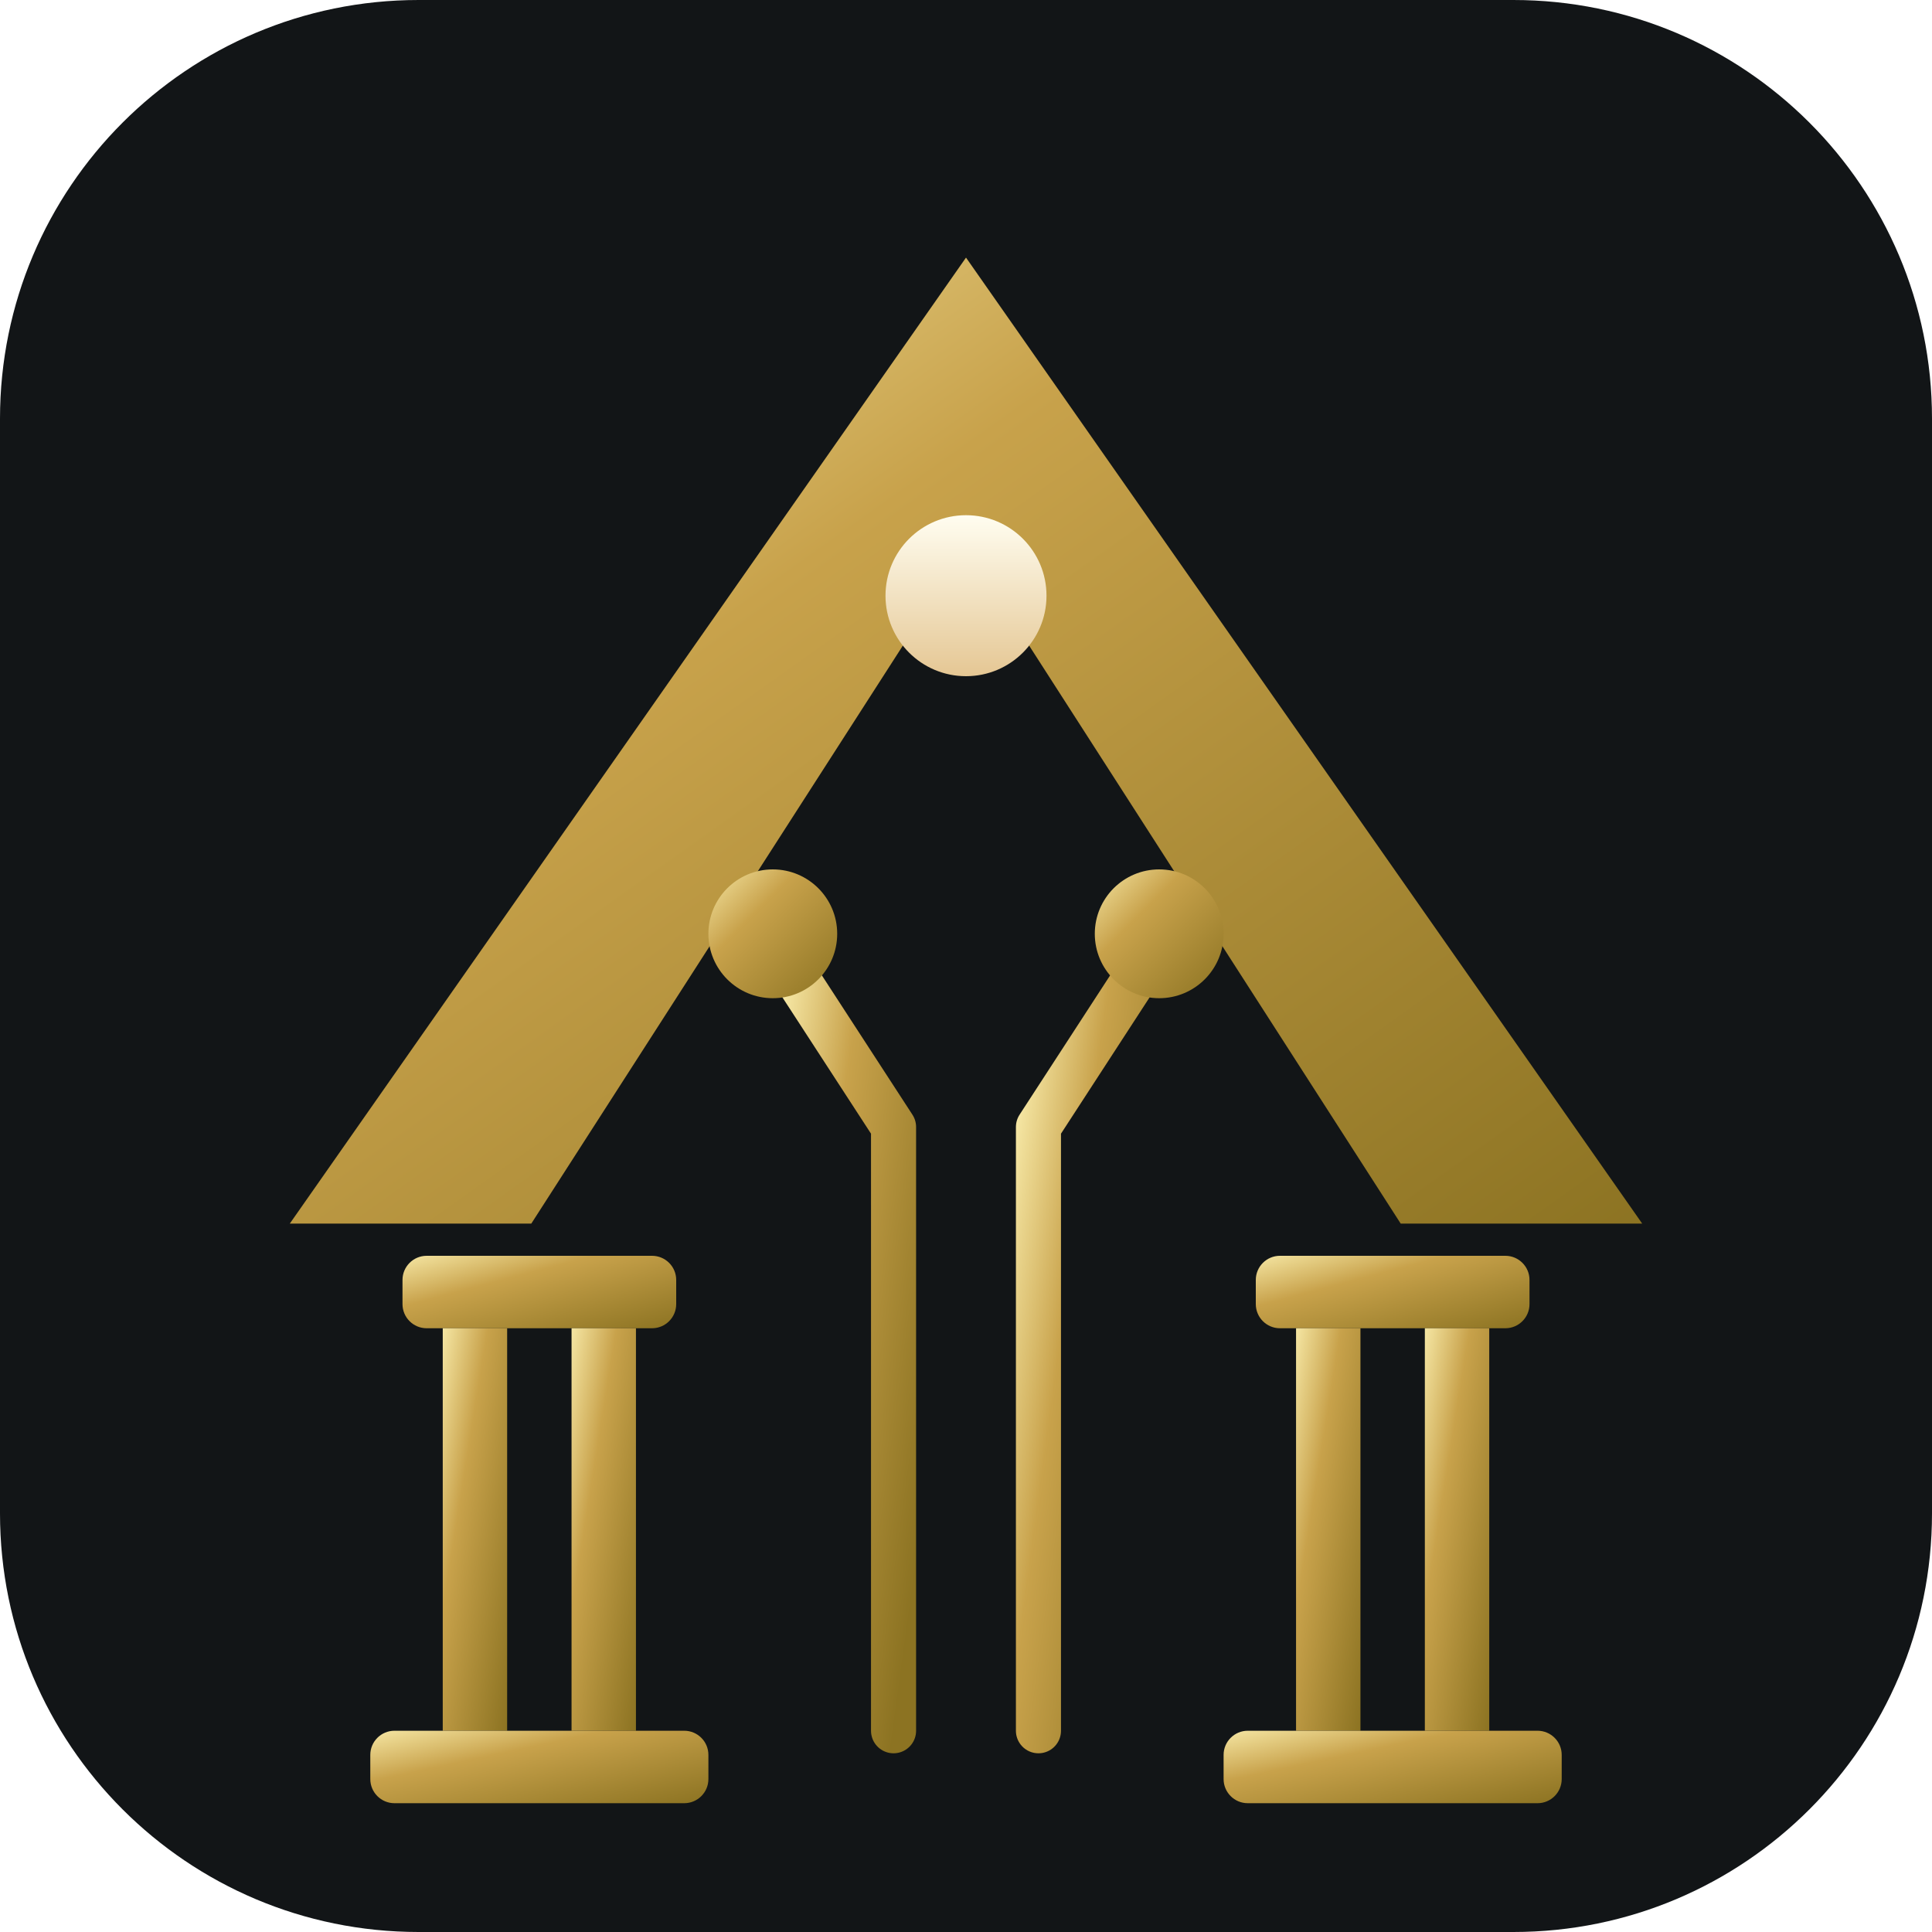
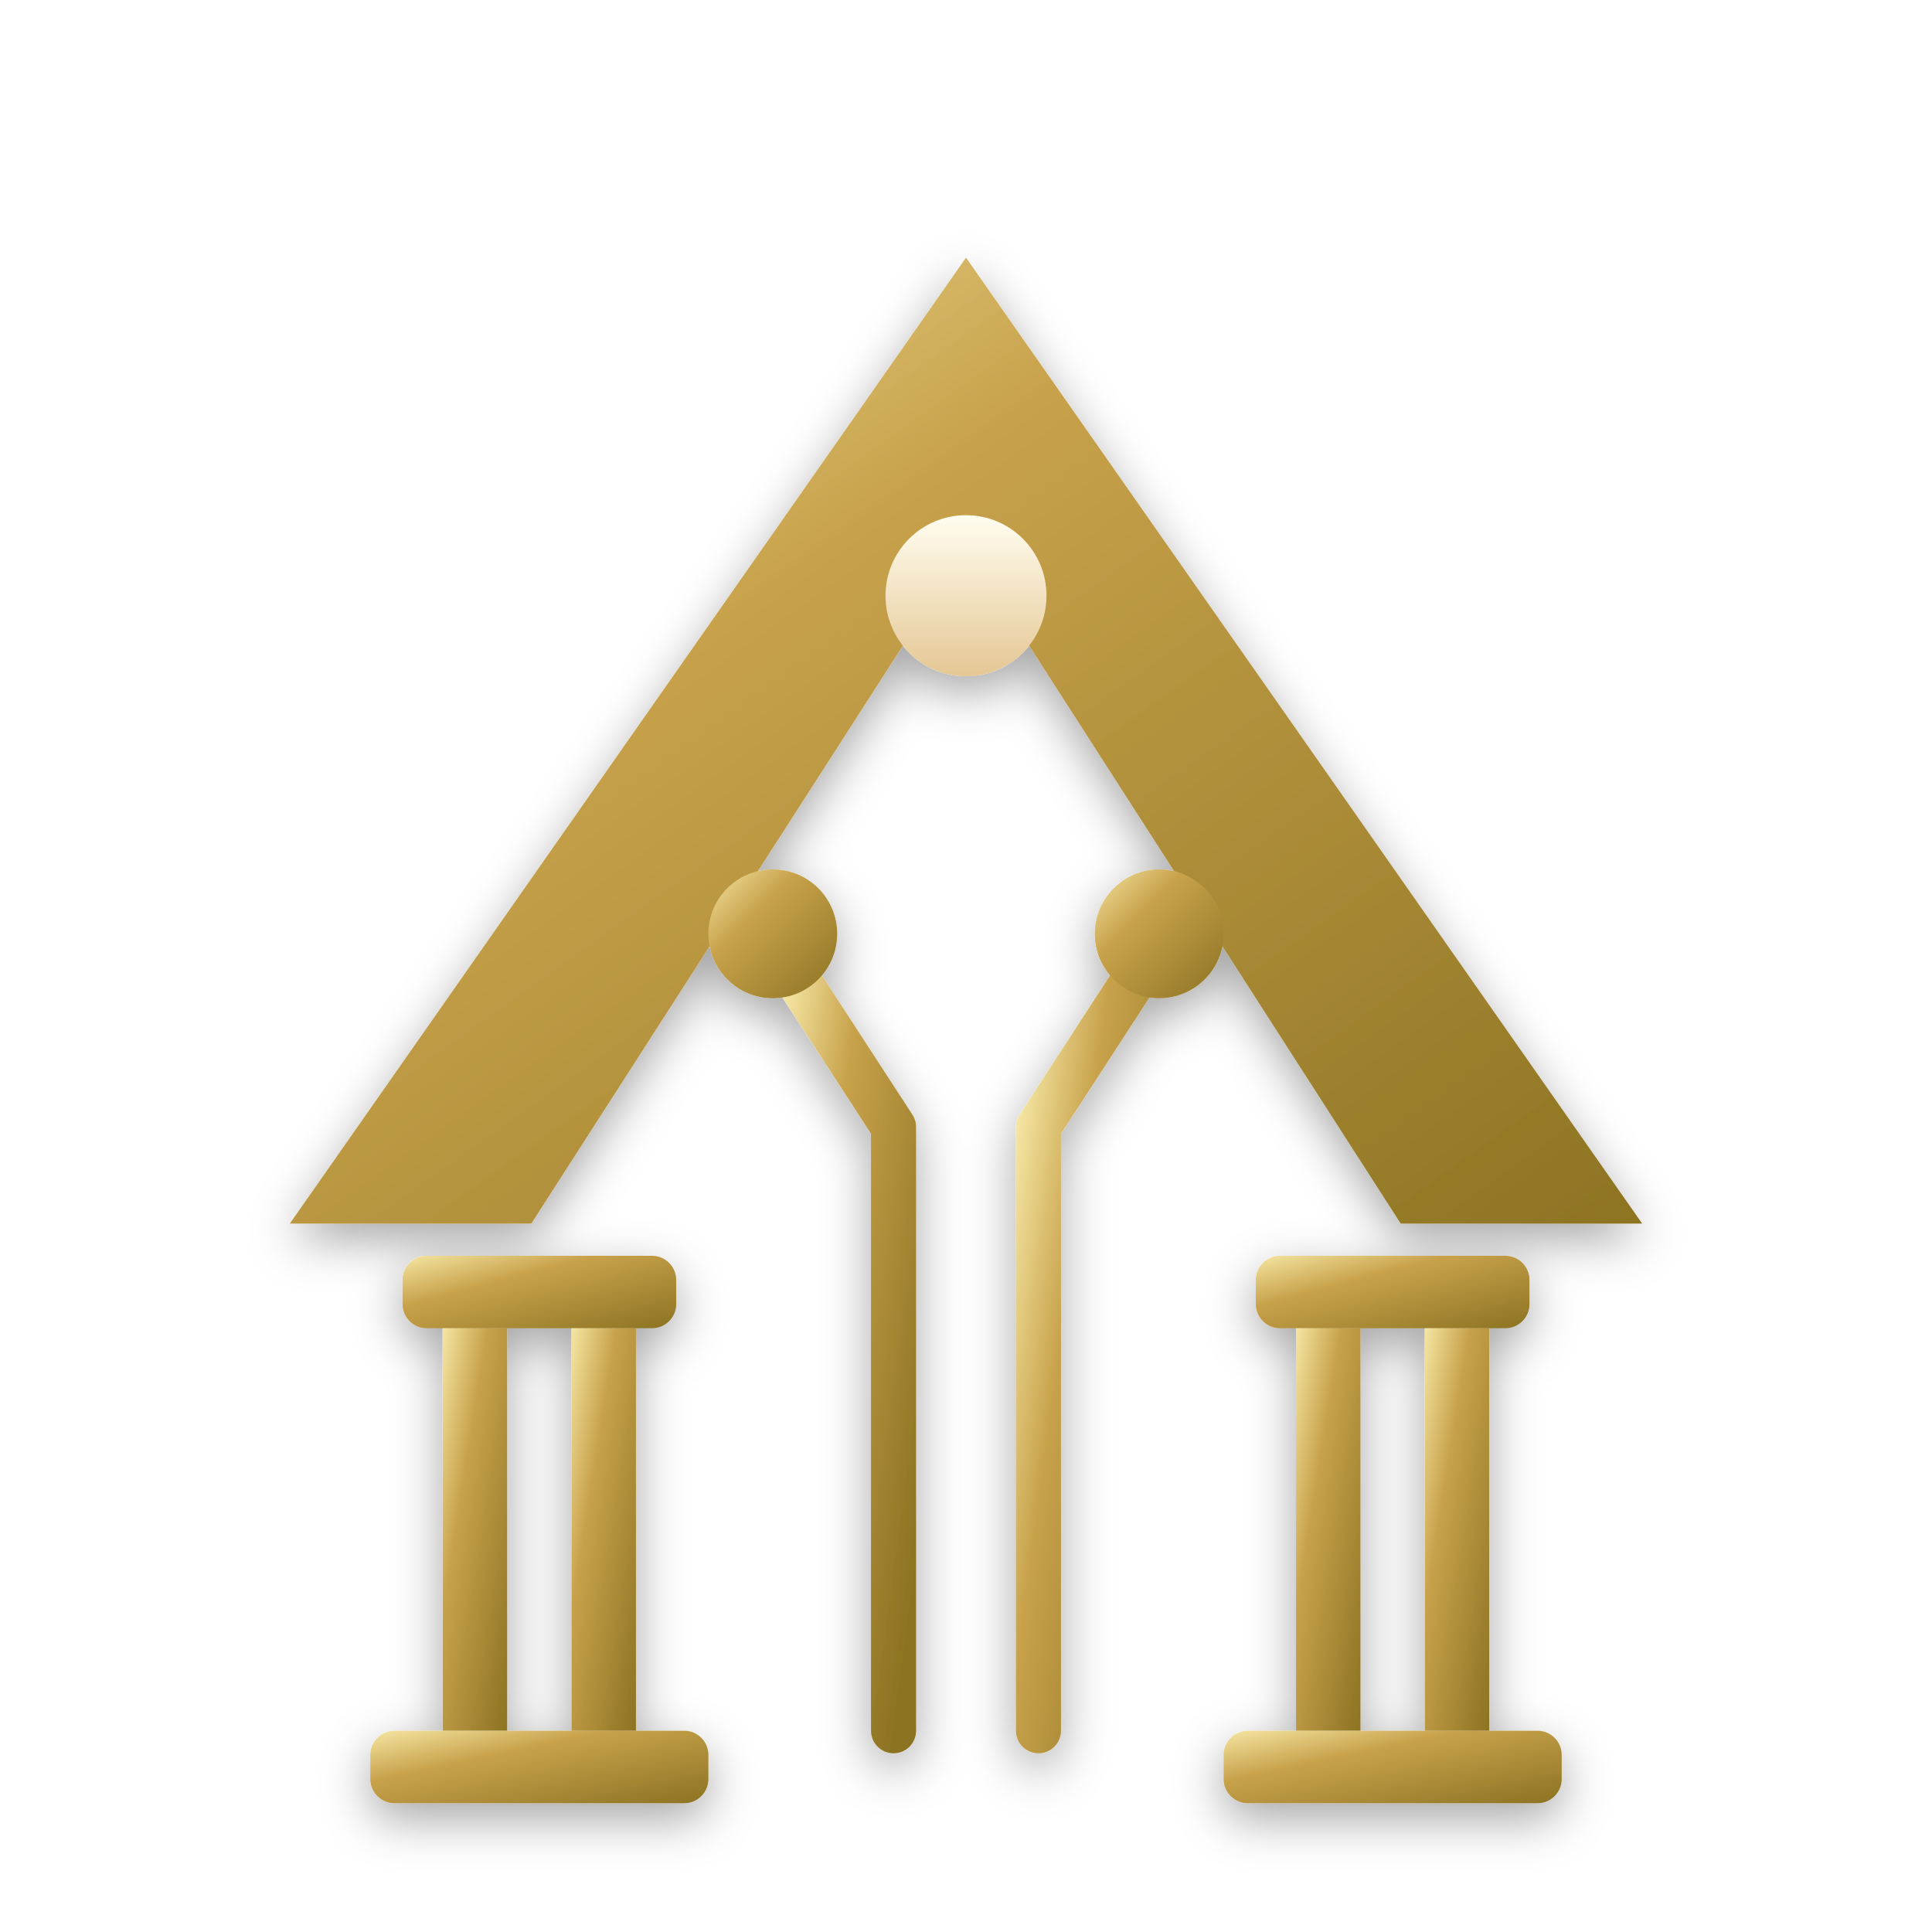
<svg xmlns="http://www.w3.org/2000/svg" viewBox="0 0 120 120" fill="none">
  <defs>
    <linearGradient id="favGoldGrad" x1="0%" y1="0%" x2="100%" y2="100%">
      <stop offset="0%" stop-color="#F5E6A3" />
      <stop offset="35%" stop-color="#C8A24B" />
      <stop offset="100%" stop-color="#8C7322" />
    </linearGradient>
    <linearGradient id="favGoldLight" x1="0%" y1="0%" x2="0%" y2="100%">
      <stop offset="0%" stop-color="#FFFDF0" />
      <stop offset="100%" stop-color="#E5C794" />
    </linearGradient>
+     <filter id="goldGlow" x="-10%" y="-10%" width="120%" height="120%">
+       <feDropShadow dx="0" dy="1" stdDeviation="1.5" flood-color="#000000" flood-opacity="0.35" />
+     </filter>
  </defs>
-   <rect width="120" height="120" rx="26" fill="#121517" />
-   <g transform="translate(12, 10)">
+   <g transform="translate(12, 10)" filter="url(#goldGlow)">
    <path d="M48 6 L90 66 L75 66 L48 24 L21 66 L6 66 Z" fill="url(#favGoldGrad)" />
    <rect x="13" y="68" width="17" height="4.5" rx="1.5" fill="url(#favGoldGrad)" />
    <rect x="15.5" y="72.5" width="4" height="25" fill="url(#favGoldGrad)" />
    <rect x="23.5" y="72.5" width="4" height="25" fill="url(#favGoldGrad)" />
    <rect x="11" y="97.5" width="21" height="4.5" rx="1.5" fill="url(#favGoldGrad)" />
    <rect x="66" y="68" width="17" height="4.5" rx="1.5" fill="url(#favGoldGrad)" />
    <rect x="68.5" y="72.5" width="4" height="25" fill="url(#favGoldGrad)" />
    <rect x="76.5" y="72.5" width="4" height="25" fill="url(#favGoldGrad)" />
    <rect x="64" y="97.5" width="21" height="4.5" rx="1.5" fill="url(#favGoldGrad)" />
    <path d="M48 30 L48 97.5" stroke="url(#favGoldLight)" stroke-width="3.5" stroke-linecap="round" />
    <circle cx="48" cy="27" r="5" fill="url(#favGoldLight)" />
    <path d="M37 50 L43.5 60 L43.5 97.5" stroke="url(#favGoldGrad)" stroke-width="2.8" stroke-linecap="round" stroke-linejoin="round" />
    <circle cx="36" cy="48" r="4" fill="url(#favGoldGrad)" />
    <path d="M59 50 L52.5 60 L52.5 97.5" stroke="url(#favGoldGrad)" stroke-width="2.8" stroke-linecap="round" stroke-linejoin="round" />
    <circle cx="60" cy="48" r="4" fill="url(#favGoldGrad)" />
  </g>
</svg>
